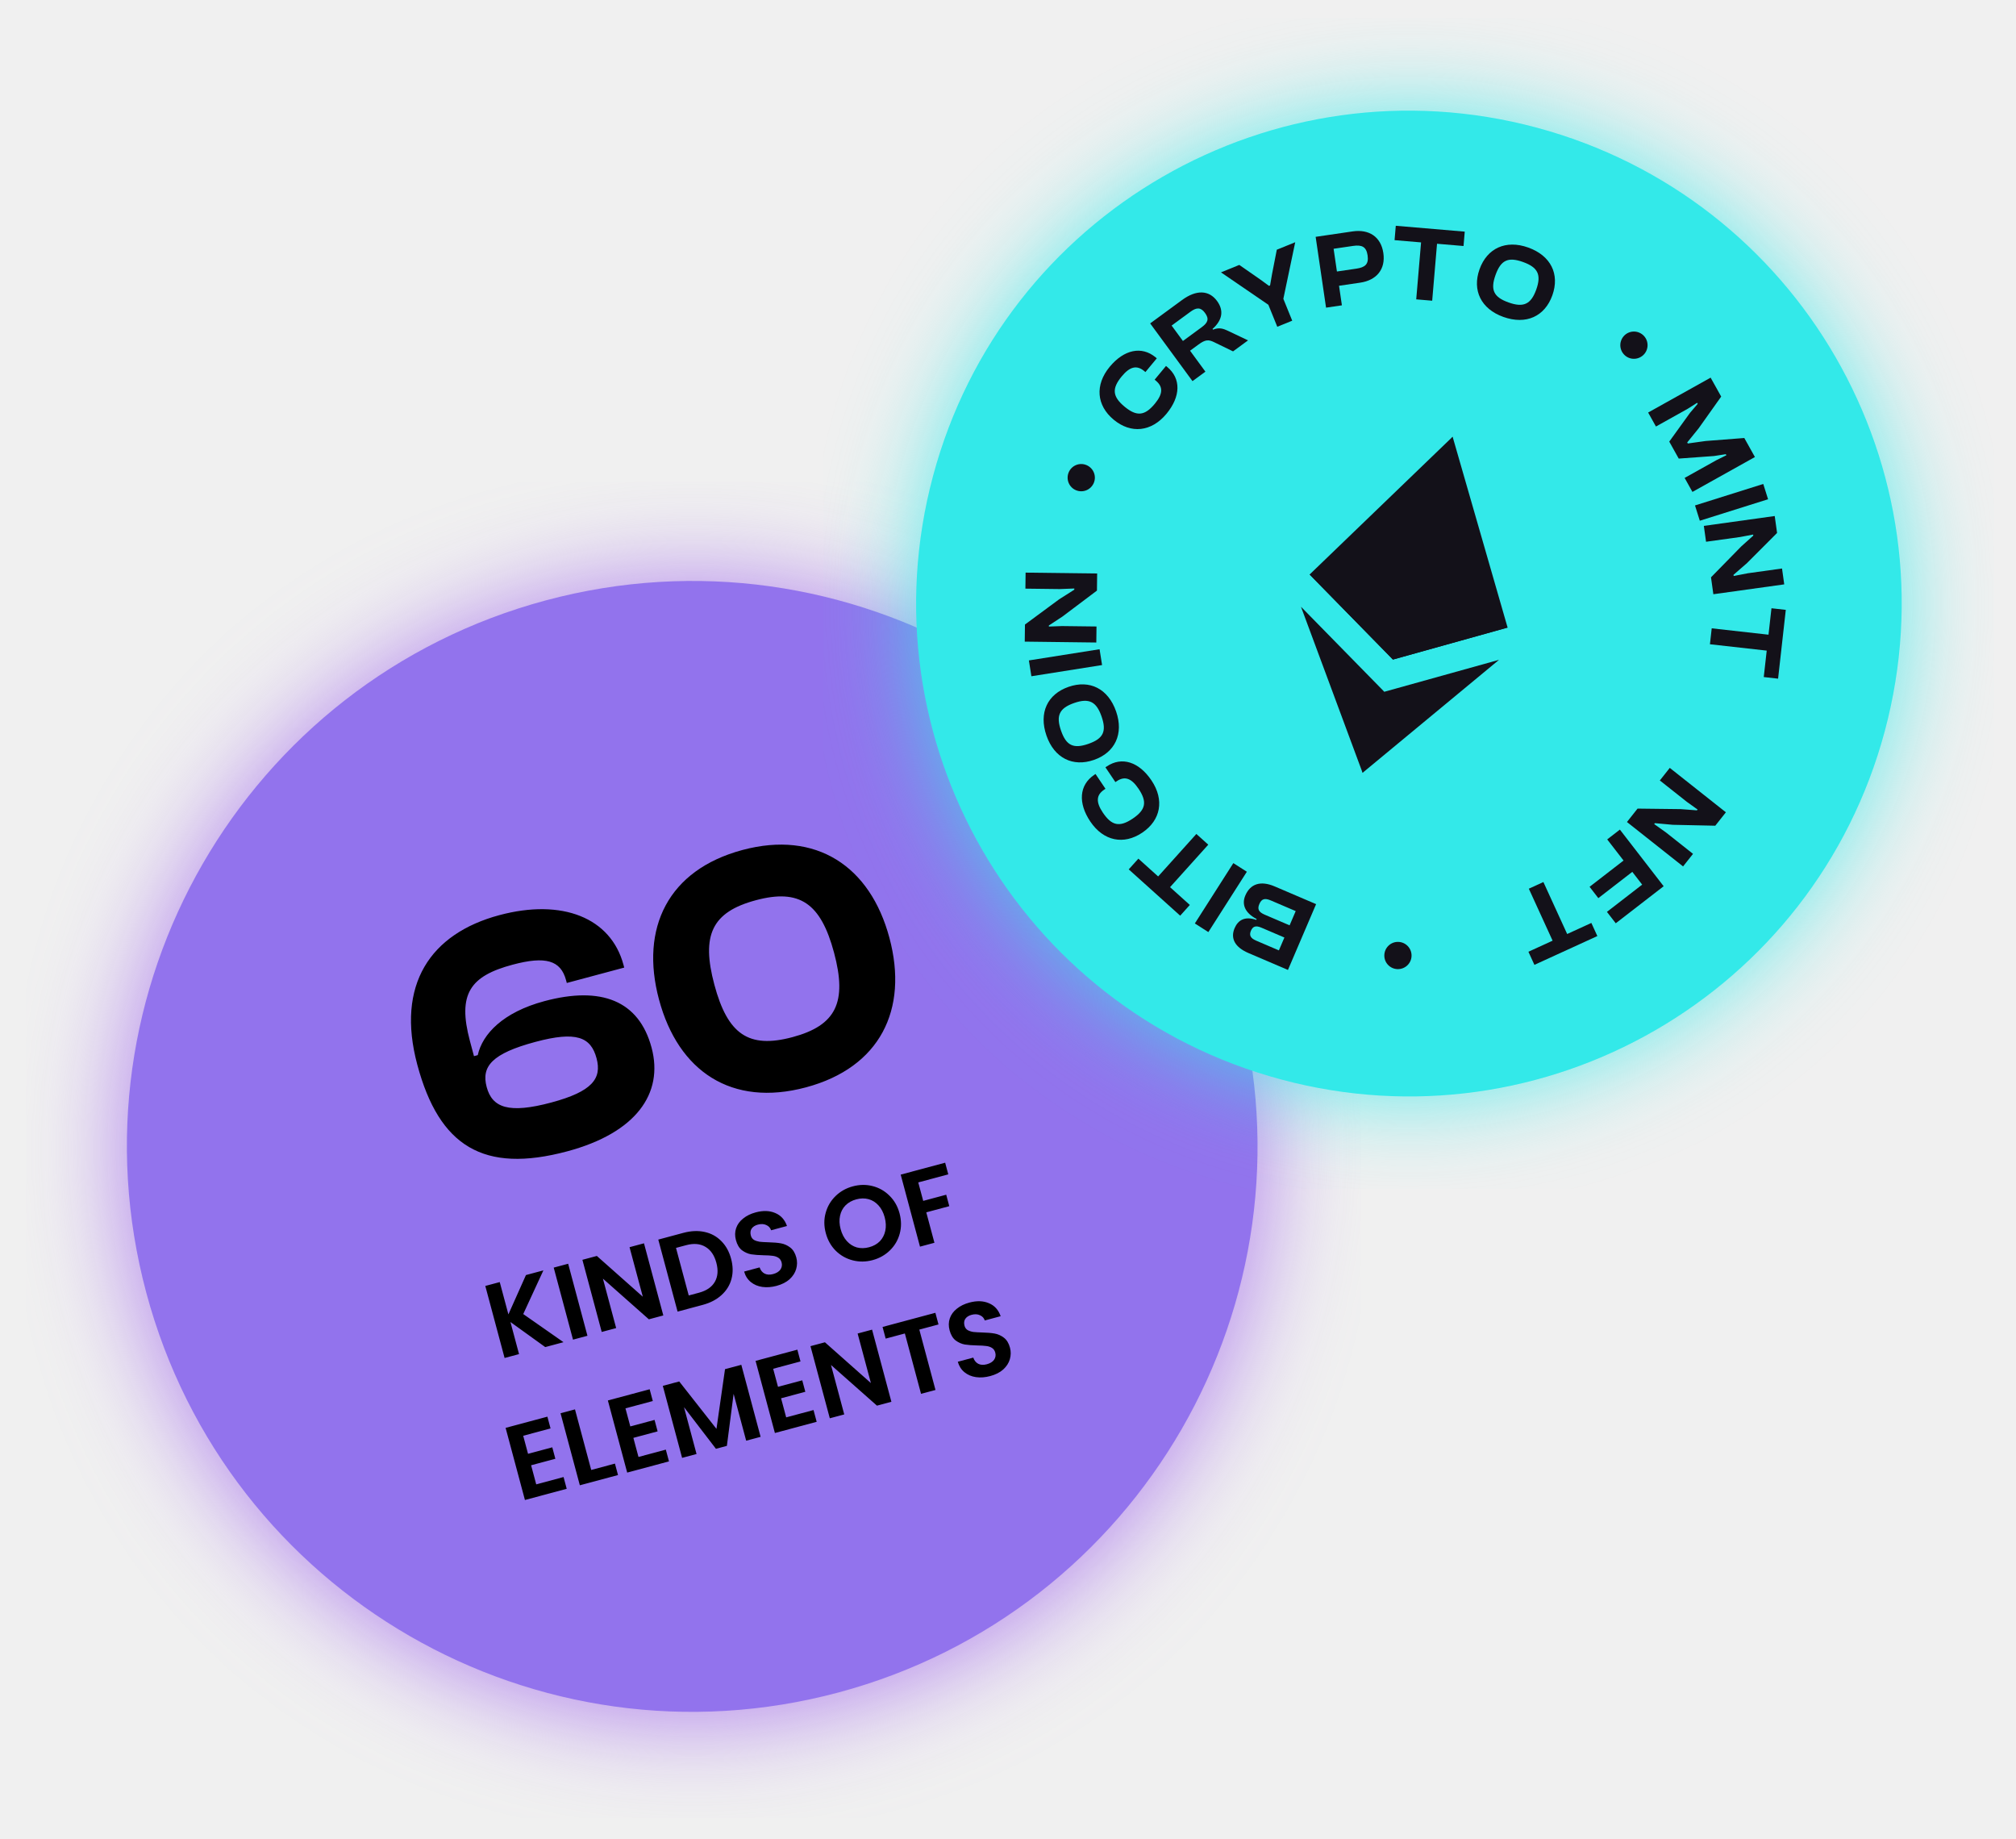
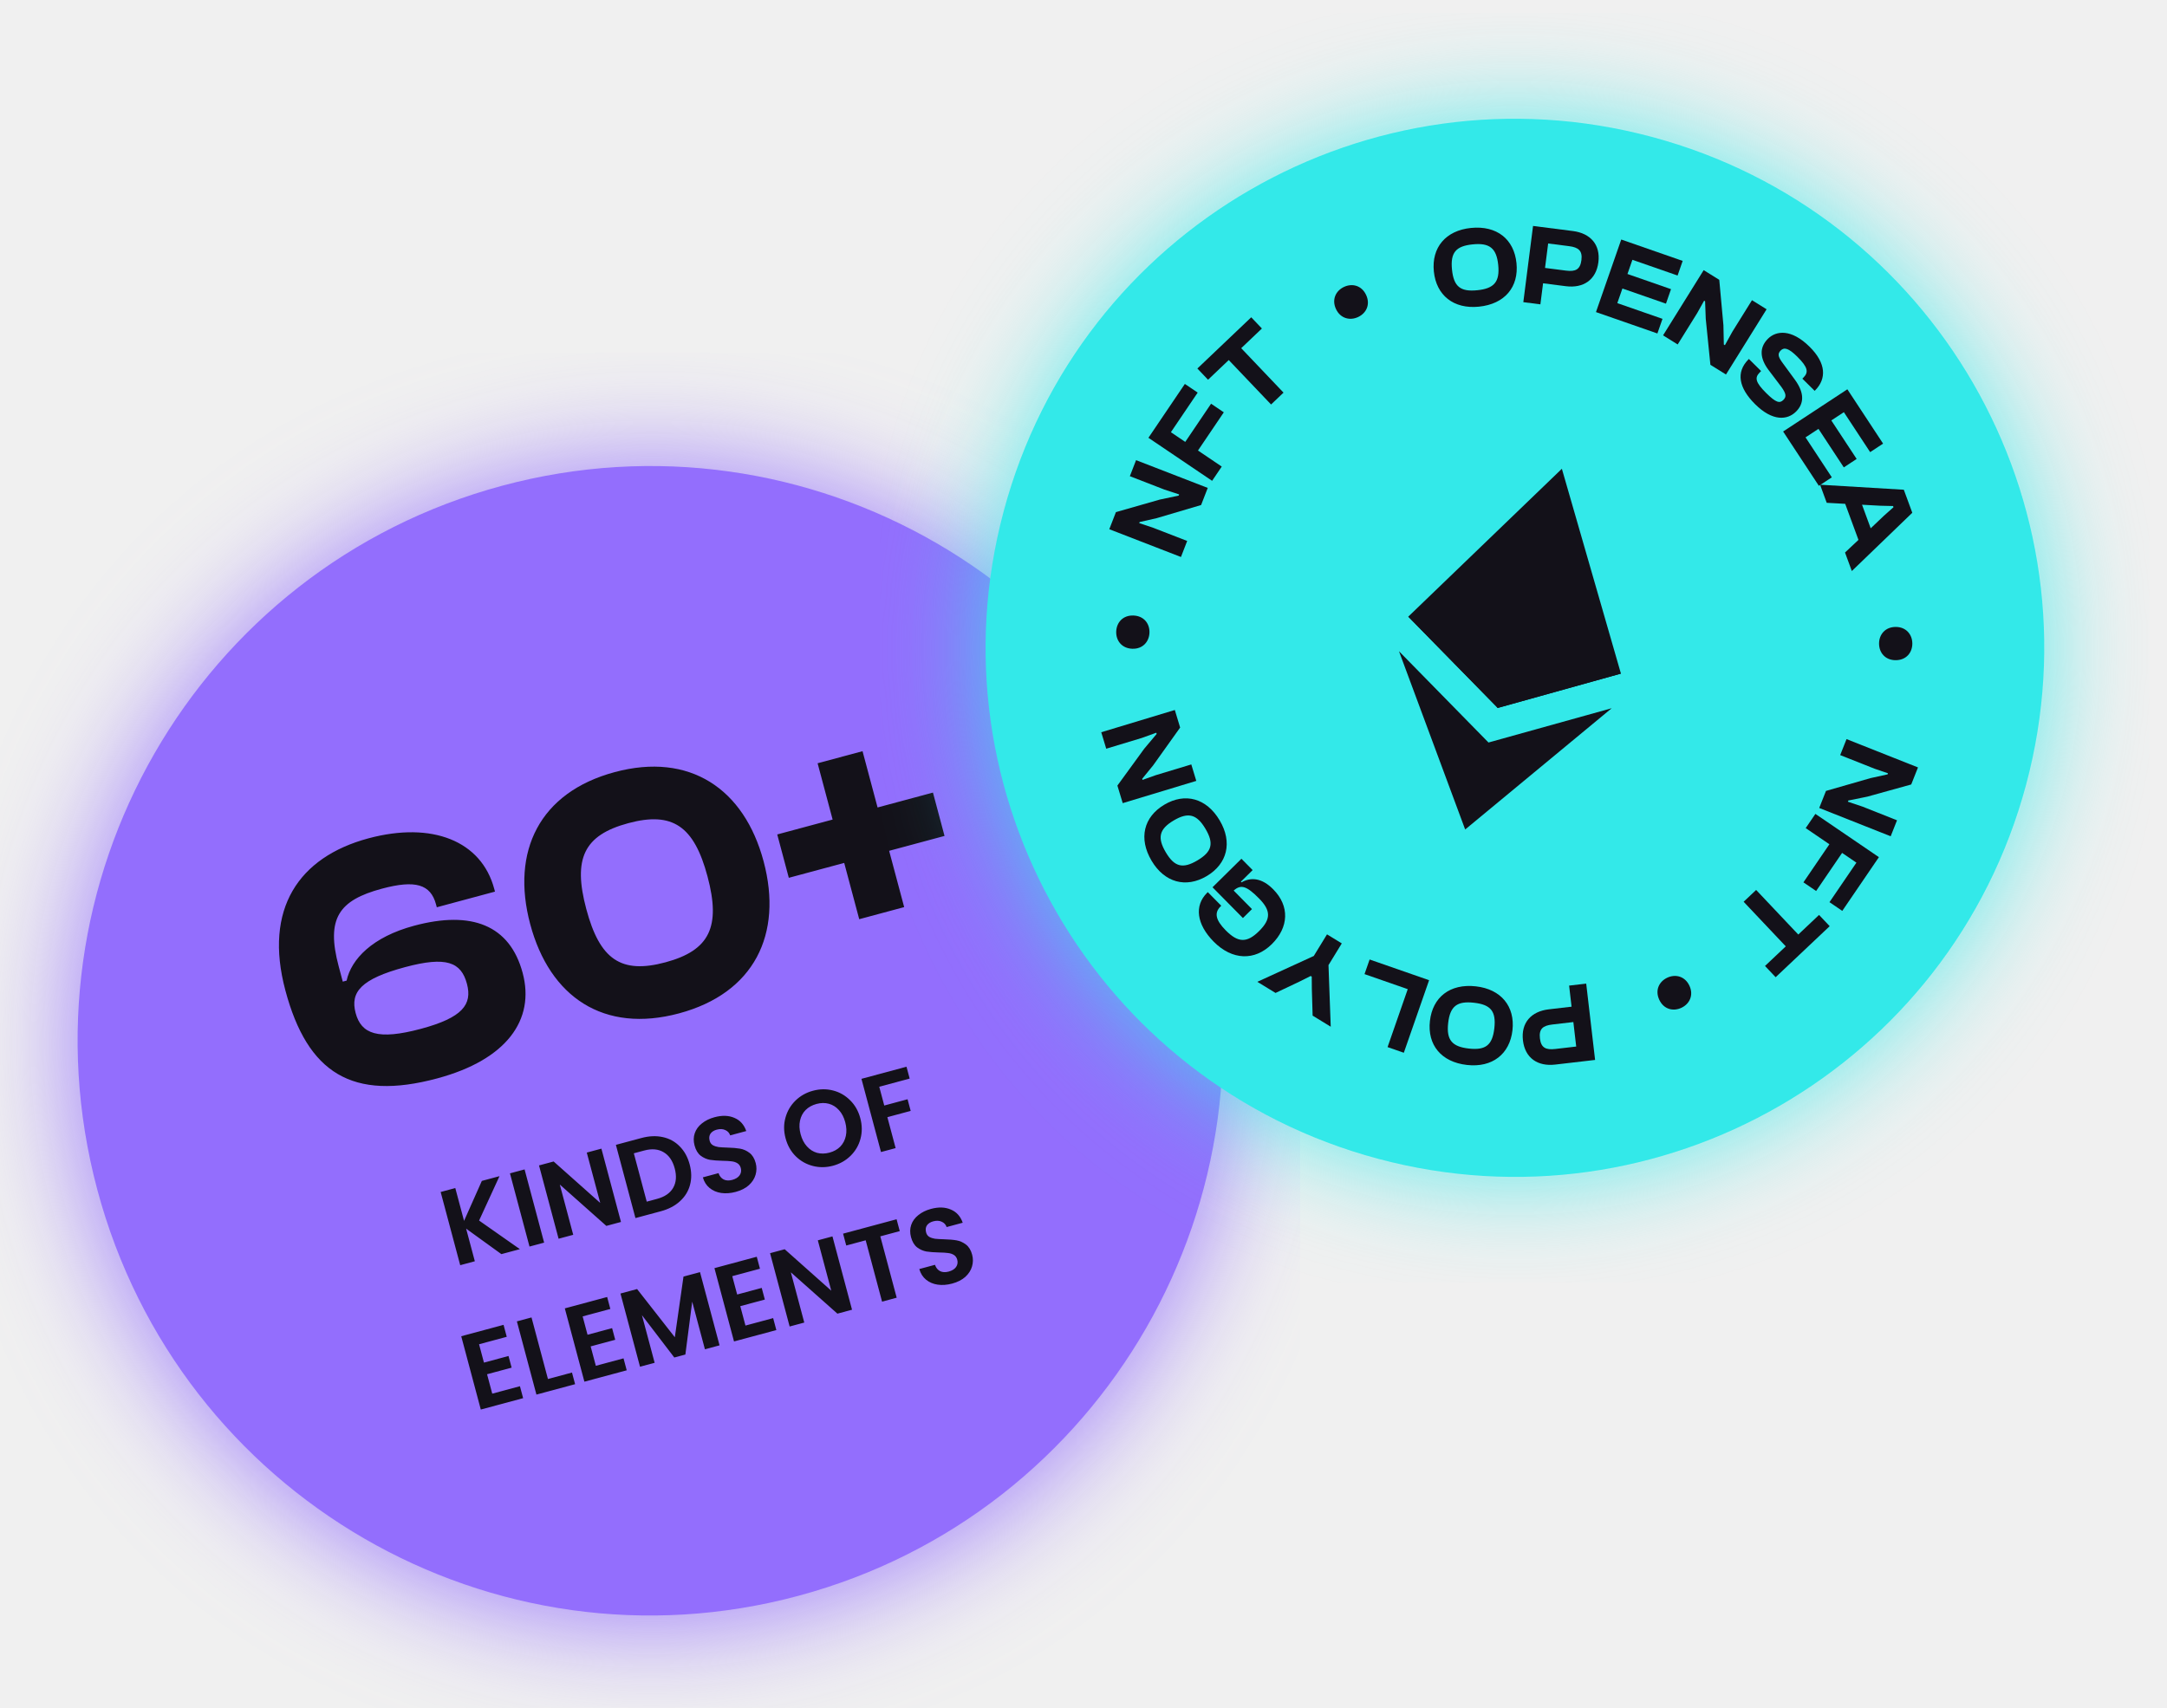
- <svg xmlns="http://www.w3.org/2000/svg" width="453" height="413" viewBox="0 0 453 413" fill="none">
-   <g filter="url(#filter0_f_101_11)">
-     <circle cx="155.881" cy="258.317" r="125.932" transform="rotate(-15 155.881 258.317)" fill="#A873ED" />
+ <svg xmlns="http://www.w3.org/2000/svg" width="430" height="339" viewBox="0 0 430 339" fill="none">
+   <g clip-path="url(#clip0_254_10)">
+     <g filter="url(#filter0_f_254_10)">
+       <path d="M158.497 316.509C218.595 300.344 254.259 238.332 238.156 178.002C222.053 117.672 160.28 81.87 100.183 98.035C40.085 114.201 4.421 176.212 20.524 236.542C36.627 296.872 98.4 332.674 158.497 316.509Z" fill="#936EFD" />
+     </g>
+     <path d="M158.441 316.74C219.048 300.438 255.015 237.901 238.776 177.059C222.536 116.218 160.239 80.112 99.632 96.414C39.025 112.716 3.058 175.254 19.298 236.095C35.537 296.937 97.834 333.043 158.441 316.74Z" fill="#936EFD" />
+     <path d="M86.775 214.041C100.531 210.342 106.197 202.421 103.714 193.122C101.176 183.615 93.576 180.676 82.17 183.745C73.875 185.975 69.713 190.368 68.777 194.636L68.017 194.84L67.202 191.787C64.664 182.28 67.26 178.681 75.763 176.394C82.399 174.609 85.451 175.498 86.526 179.523L86.674 180.078L98.219 176.973L98.07 176.418C95.532 166.911 85.746 162.999 73.095 166.401C59.27 170.12 52.307 180.397 56.623 196.566C61.013 213.012 69.908 218.578 86.775 214.041ZM83.554 204.197C74.983 206.503 71.68 205.235 70.569 201.07C69.458 196.907 71.653 194.308 80.363 191.965C88.59 189.753 91.51 190.976 92.657 195.278C93.75 199.372 91.781 201.985 83.554 204.197ZM134.756 201.135C149.618 197.138 155.394 185.469 151.523 170.965C147.671 156.531 136.837 149.256 121.975 153.253C107.044 157.269 101.355 168.989 105.208 183.423C109.079 197.926 119.824 205.152 134.756 201.135ZM132.051 191.004C123.203 193.383 119.005 190.422 116.337 180.429C113.67 170.437 115.831 165.765 124.679 163.385C133.459 161.024 137.727 163.966 140.393 173.959C143.061 183.951 140.831 188.643 132.051 191.004ZM179.416 180.048L176.434 168.876L187.425 165.92L185.128 157.315L174.137 160.271L171.155 149.099L162.238 151.497L165.219 162.67L154.229 165.626L156.525 174.231L167.517 171.275L170.498 182.447L179.416 180.048Z" fill="#131119" />
+     <path d="M99.49 248.925L92.494 243.867L94.222 250.341L91.319 251.122L87.44 236.591L90.344 235.81L92.083 242.326L95.611 234.393L99.116 233.451L95.066 242.26L103.16 247.937L99.49 248.925ZM104.094 232.111L107.973 246.642L105.07 247.423L101.191 232.892L104.094 232.111ZM123.222 242.541L120.319 243.322L111.084 235.117L113.745 245.09L110.842 245.87L106.958 231.319L109.861 230.538L119.103 238.763L116.435 228.769L119.338 227.989L123.222 242.541ZM127.273 225.877C128.793 225.467 130.208 225.407 131.515 225.695C132.835 225.979 133.955 226.593 134.873 227.536C135.801 228.461 136.461 229.653 136.85 231.11C137.238 232.567 137.261 233.929 136.918 235.197C136.585 236.447 135.917 237.527 134.915 238.436C133.927 239.341 132.672 239.998 131.151 240.408L126.092 241.769L122.213 227.237L127.273 225.877ZM130.387 237.958C131.907 237.549 132.972 236.817 133.578 235.76C134.186 234.705 134.288 233.42 133.884 231.908C133.48 230.395 132.751 229.327 131.695 228.704C130.636 228.066 129.346 227.952 127.825 228.361L125.772 228.913L128.334 238.51L130.387 237.958ZM145.993 236.571C144.984 236.843 144.025 236.915 143.117 236.788C142.223 236.656 141.453 236.328 140.809 235.802C140.165 235.275 139.717 234.571 139.467 233.686L142.577 232.849C142.778 233.435 143.111 233.851 143.577 234.097C144.057 234.341 144.628 234.373 145.292 234.194C145.969 234.012 146.459 233.709 146.761 233.285C147.06 232.849 147.138 232.367 146.997 231.839C146.882 231.409 146.657 231.09 146.32 230.883C145.983 230.677 145.594 230.55 145.152 230.505C144.72 230.443 144.133 230.408 143.39 230.399C142.376 230.375 141.537 230.31 140.872 230.207C140.217 230.085 139.602 229.812 139.03 229.385C138.466 228.942 138.063 228.262 137.819 227.346C137.589 226.486 137.603 225.678 137.862 224.925C138.119 224.171 138.592 223.524 139.277 222.982C139.959 222.427 140.797 222.015 141.792 221.748C143.285 221.346 144.593 221.388 145.716 221.875C146.848 222.344 147.637 223.218 148.082 224.496L144.888 225.355C144.727 224.863 144.405 224.511 143.918 224.3C143.442 224.071 142.879 224.044 142.229 224.219C141.663 224.371 141.245 224.639 140.977 225.024C140.723 225.404 140.671 225.872 140.818 226.428C140.922 226.816 141.134 227.109 141.453 227.306C141.783 227.485 142.156 227.607 142.573 227.674C143.002 227.722 143.589 227.758 144.336 227.78C145.35 227.805 146.191 227.876 146.86 227.993C147.528 228.111 148.151 228.39 148.728 228.829C149.305 229.27 149.714 229.94 149.954 230.843C150.162 231.62 150.154 232.396 149.931 233.17C149.708 233.944 149.263 234.636 148.596 235.247C147.926 235.844 147.058 236.285 145.993 236.571ZM165.294 231.38C163.938 231.744 162.609 231.76 161.305 231.427C160 231.093 158.867 230.454 157.904 229.507C156.936 228.548 156.261 227.354 155.88 225.924C155.502 224.509 155.494 223.149 155.859 221.846C156.218 220.53 156.88 219.4 157.843 218.457C158.806 217.513 159.966 216.86 161.32 216.495C162.689 216.127 164.019 216.112 165.309 216.448C166.613 216.782 167.742 217.431 168.696 218.394C169.659 219.339 170.33 220.52 170.708 221.936C171.09 223.365 171.1 224.738 170.74 226.055C170.391 227.354 169.734 228.475 168.771 229.419C167.807 230.362 166.648 231.016 165.294 231.38ZM164.599 228.778C165.47 228.544 166.185 228.142 166.745 227.576C167.301 226.995 167.668 226.286 167.845 225.45C168.022 224.614 167.981 223.711 167.721 222.739C167.462 221.767 167.05 220.971 166.483 220.35C165.914 219.715 165.245 219.292 164.478 219.082C163.71 218.872 162.892 218.884 162.02 219.118C161.149 219.353 160.427 219.755 159.854 220.326C159.294 220.893 158.925 221.595 158.748 222.43C158.567 223.253 158.607 224.15 158.866 225.121C159.126 226.092 159.54 226.896 160.11 227.531C160.679 228.166 161.349 228.596 162.121 228.82C162.902 229.026 163.728 229.012 164.599 228.778ZM179.878 211.727L180.506 214.079L174.471 215.702L175.465 219.429L180.09 218.185L180.707 220.496L176.082 221.74L177.721 227.881L174.818 228.662L170.939 214.131L179.878 211.727ZM95.059 266.813L96.032 270.457L100.905 269.145L101.522 271.457L96.648 272.767L97.677 276.619L103.172 275.141L103.805 277.514L95.406 279.773L91.522 265.221L99.921 262.962L100.555 265.335L95.059 266.813ZM108.73 273.713L113.5 272.43L114.117 274.74L106.444 276.804L102.566 262.273L105.468 261.492L108.73 273.713ZM115.615 261.284L116.587 264.927L121.461 263.616L122.078 265.927L117.204 267.238L118.232 271.09L123.727 269.612L124.361 271.985L115.963 274.244L112.078 259.692L120.478 257.433L121.111 259.806L115.615 261.284ZM138.903 252.499L142.782 267.03L139.878 267.811L137.355 258.359L136 268.854L133.802 269.445L127.38 261.043L129.903 270.494L127 271.275L123.121 256.744L126.418 255.856L133.906 265.423L135.626 253.381L138.903 252.499ZM145.304 253.298L146.277 256.941L151.15 255.63L151.767 257.942L146.894 259.252L147.922 263.104L153.417 261.625L154.051 263.999L145.652 266.257L141.767 251.706L150.166 249.446L150.8 251.82L145.304 253.298ZM169.07 259.959L166.167 260.74L156.931 252.536L159.593 262.508L156.689 263.289L152.805 248.737L155.708 247.956L164.949 256.181L162.282 246.187L165.185 245.407L169.07 259.959ZM177.911 242.006L178.539 244.359L174.681 245.396L177.932 257.575L175.029 258.356L171.778 246.178L167.921 247.215L167.293 244.862L177.911 242.006ZM188.945 254.769C187.935 255.04 186.977 255.112 186.068 254.984C185.174 254.853 184.404 254.525 183.76 253.999C183.116 253.473 182.669 252.768 182.417 251.884L185.529 251.047C185.729 251.632 186.063 252.049 186.529 252.295C187.008 252.538 187.58 252.57 188.244 252.392C188.921 252.21 189.41 251.907 189.713 251.483C190.011 251.046 190.089 250.564 189.949 250.036C189.833 249.606 189.608 249.287 189.272 249.081C188.934 248.873 188.545 248.748 188.103 248.703C187.672 248.641 187.084 248.605 186.342 248.597C185.327 248.572 184.487 248.508 183.823 248.404C183.168 248.283 182.554 248.009 181.981 247.583C181.418 247.139 181.015 246.46 180.77 245.544C180.541 244.683 180.555 243.876 180.813 243.122C181.071 242.369 181.543 241.721 182.228 241.18C182.909 240.624 183.748 240.213 184.743 239.945C186.236 239.544 187.544 239.586 188.667 240.073C189.8 240.542 190.588 241.415 191.034 242.693L187.84 243.553C187.679 243.06 187.355 242.708 186.87 242.497C186.394 242.268 185.83 242.241 185.181 242.416C184.614 242.568 184.197 242.837 183.928 243.221C183.674 243.602 183.622 244.07 183.77 244.625C183.874 245.014 184.085 245.306 184.404 245.503C184.733 245.682 185.107 245.805 185.525 245.871C185.953 245.92 186.54 245.955 187.287 245.977C188.301 246.002 189.143 246.073 189.811 246.191C190.48 246.309 191.103 246.587 191.679 247.027C192.256 247.467 192.665 248.138 192.905 249.04C193.113 249.817 193.105 250.593 192.882 251.367C192.659 252.141 192.214 252.834 191.547 253.444C190.876 254.041 190.01 254.482 188.945 254.769Z" fill="#131119" />
  </g>
-   <circle cx="155.543" cy="257.543" r="127" transform="rotate(-15 155.543 257.543)" fill="#9273ED" />
-   <path d="M127.473 258.646C142.85 254.526 149.184 245.706 146.409 235.351C143.572 224.765 135.076 221.492 122.326 224.909C113.053 227.393 108.4 232.284 107.354 237.037L106.504 237.265L105.593 233.865C102.757 223.278 105.658 219.27 115.163 216.724C122.581 214.736 125.994 215.726 127.195 220.208L127.361 220.827L140.265 217.369L140.1 216.751C137.263 206.164 126.323 201.807 112.182 205.596C96.727 209.737 88.944 221.182 93.768 239.187C98.675 257.501 108.618 263.698 127.473 258.646ZM123.873 247.684C114.291 250.252 110.6 248.839 109.357 244.203C108.115 239.566 110.57 236.672 120.306 234.063C129.502 231.599 132.765 232.961 134.049 237.752C135.271 242.311 133.069 245.22 123.873 247.684ZM181.109 244.274C197.723 239.823 204.18 226.829 199.852 210.679C195.546 194.606 183.436 186.504 166.822 190.955C150.131 195.428 143.772 208.478 148.079 224.551C152.406 240.702 164.418 248.747 181.109 244.274ZM178.086 232.992C168.195 235.643 163.501 232.345 160.52 221.218C157.538 210.09 159.954 204.888 169.845 202.237C179.659 199.608 184.43 202.885 187.411 214.012C190.393 225.14 187.9 230.363 178.086 232.992Z" fill="black" />
-   <path d="M122.518 302.626L114.698 296.994L116.63 304.204L113.384 305.073L109.049 288.892L112.294 288.023L114.238 295.279L118.182 286.445L122.1 285.395L117.573 295.205L126.621 301.527L122.518 302.626ZM127.666 283.904L132.002 300.085L128.756 300.955L124.42 284.773L127.666 283.904ZM149.048 295.517L145.802 296.387L135.478 287.252L138.454 298.356L135.208 299.226L130.866 283.021L134.112 282.152L144.442 291.31L141.46 280.183L144.706 279.313L149.048 295.517ZM153.576 276.961C155.276 276.506 156.856 276.438 158.317 276.759C159.793 277.076 161.045 277.759 162.072 278.809C163.11 279.84 163.846 281.166 164.281 282.789C164.716 284.412 164.741 285.929 164.358 287.34C163.985 288.732 163.239 289.934 162.119 290.947C161.014 291.955 159.612 292.687 157.912 293.142L152.255 294.658L147.919 278.477L153.576 276.961ZM157.057 290.415C158.757 289.959 159.946 289.144 160.625 287.968C161.304 286.792 161.417 285.362 160.966 283.677C160.515 281.993 159.699 280.803 158.519 280.109C157.335 279.399 155.893 279.272 154.193 279.728L151.898 280.343L154.762 291.03L157.057 290.415ZM174.503 288.871C173.374 289.173 172.303 289.253 171.287 289.111C170.287 288.965 169.427 288.599 168.707 288.014C167.987 287.428 167.487 286.643 167.206 285.658L170.684 284.726C170.908 285.378 171.281 285.841 171.802 286.116C172.338 286.386 172.977 286.422 173.719 286.223C174.476 286.021 175.023 285.683 175.361 285.212C175.694 284.725 175.782 284.188 175.625 283.601C175.496 283.122 175.244 282.767 174.868 282.537C174.491 282.306 174.056 282.166 173.562 282.116C173.08 282.047 172.423 282.007 171.593 281.998C170.459 281.97 169.52 281.899 168.777 281.783C168.045 281.648 167.359 281.343 166.718 280.869C166.089 280.375 165.638 279.618 165.364 278.598C165.108 277.64 165.124 276.741 165.412 275.902C165.701 275.062 166.228 274.341 166.994 273.739C167.756 273.12 168.693 272.662 169.806 272.364C171.475 271.917 172.937 271.964 174.192 272.505C175.459 273.028 176.34 274 176.838 275.424L173.268 276.381C173.088 275.833 172.726 275.441 172.183 275.206C171.651 274.951 171.021 274.92 170.295 275.115C169.661 275.285 169.195 275.584 168.895 276.012C168.611 276.436 168.552 276.957 168.718 277.575C168.834 278.008 169.07 278.334 169.427 278.553C169.795 278.752 170.213 278.889 170.68 278.963C171.158 279.017 171.815 279.056 172.65 279.081C173.783 279.108 174.724 279.188 175.471 279.319C176.219 279.45 176.915 279.76 177.559 280.25C178.204 280.74 178.661 281.487 178.93 282.491C179.162 283.357 179.153 284.221 178.904 285.083C178.655 285.944 178.157 286.715 177.412 287.396C176.662 288.06 175.693 288.552 174.503 288.871ZM196.077 283.09C194.563 283.496 193.076 283.513 191.619 283.142C190.161 282.77 188.893 282.058 187.816 281.005C186.735 279.936 185.981 278.606 185.554 277.014C185.132 275.438 185.124 273.925 185.53 272.474C185.932 271.008 186.672 269.75 187.749 268.699C188.826 267.649 190.121 266.92 191.636 266.515C193.166 266.105 194.652 266.087 196.094 266.463C197.552 266.834 198.814 267.556 199.88 268.629C200.957 269.682 201.707 270.997 202.13 272.573C202.556 274.165 202.568 275.694 202.166 277.16C201.775 278.606 201.041 279.855 199.964 280.905C198.887 281.956 197.592 282.684 196.077 283.09ZM195.301 280.192C196.274 279.931 197.074 279.485 197.7 278.854C198.322 278.207 198.732 277.418 198.929 276.487C199.127 275.556 199.081 274.549 198.791 273.468C198.501 272.386 198.04 271.499 197.408 270.807C196.771 270.1 196.023 269.629 195.166 269.395C194.308 269.161 193.392 269.175 192.419 269.436C191.445 269.696 190.637 270.145 189.996 270.78C189.37 271.412 188.958 272.193 188.761 273.124C188.559 274.039 188.603 275.038 188.892 276.12C189.182 277.202 189.646 278.096 190.282 278.804C190.919 279.511 191.669 279.989 192.53 280.239C193.404 280.469 194.327 280.453 195.301 280.192ZM212.38 261.205L213.082 263.824L206.336 265.632L207.448 269.781L212.618 268.396L213.307 270.969L208.137 272.355L209.97 279.193L206.724 280.063L202.389 263.882L212.38 261.205ZM117.565 322.547L118.652 326.604L124.1 325.144L124.79 327.717L119.342 329.177L120.491 333.466L126.634 331.819L127.342 334.462L117.954 336.978L113.612 320.774L123.001 318.258L123.709 320.901L117.565 322.547ZM132.848 330.229L138.18 328.8L138.869 331.374L130.292 333.672L125.956 317.491L129.202 316.621L132.848 330.229ZM140.544 316.39L141.631 320.447L147.079 318.987L147.768 321.56L142.32 323.02L143.47 327.308L149.613 325.662L150.321 328.305L140.932 330.821L136.59 314.617L145.979 312.101L146.687 314.744L140.544 316.39ZM166.576 306.607L170.912 322.788L167.667 323.657L164.846 313.133L163.331 324.819L160.874 325.477L153.696 316.121L156.516 326.645L153.27 327.515L148.935 311.334L152.621 310.346L160.991 320.999L162.913 307.588L166.576 306.607ZM173.732 307.497L174.819 311.554L180.267 310.094L180.957 312.667L175.509 314.127L176.658 318.416L182.801 316.77L183.51 319.412L174.121 321.928L169.779 305.724L179.168 303.208L179.876 305.851L173.732 307.497ZM200.299 314.914L197.053 315.783L186.729 306.648L189.704 317.752L186.459 318.622L182.117 302.418L185.363 301.548L195.693 310.706L192.711 299.579L195.957 298.709L200.299 314.914ZM210.182 294.923L210.884 297.542L206.572 298.698L210.206 312.259L206.96 313.129L203.326 299.567L199.014 300.723L198.313 298.103L210.182 294.923ZM222.516 309.134C221.388 309.437 220.316 309.517 219.301 309.375C218.301 309.229 217.441 308.863 216.721 308.277C216.001 307.692 215.5 306.906 215.22 305.921L218.697 304.99C218.922 305.642 219.294 306.105 219.815 306.38C220.351 306.65 220.99 306.686 221.732 306.487C222.489 306.284 223.037 305.947 223.374 305.476C223.708 304.989 223.796 304.452 223.638 303.864C223.51 303.385 223.257 303.031 222.881 302.8C222.505 302.57 222.069 302.43 221.576 302.38C221.093 302.31 220.437 302.271 219.606 302.261C218.472 302.234 217.534 302.162 216.791 302.047C216.059 301.912 215.372 301.607 214.732 301.133C214.102 300.639 213.651 299.882 213.378 298.862C213.121 297.903 213.137 297.005 213.426 296.165C213.714 295.326 214.242 294.605 215.008 294.002C215.77 293.384 216.707 292.926 217.82 292.628C219.489 292.18 220.951 292.227 222.206 292.769C223.472 293.291 224.354 294.264 224.851 295.688L221.281 296.644C221.101 296.096 220.74 295.705 220.196 295.469C219.664 295.214 219.035 295.184 218.308 295.379C217.675 295.549 217.208 295.848 216.909 296.276C216.625 296.7 216.566 297.221 216.731 297.839C216.847 298.272 217.084 298.597 217.441 298.817C217.809 299.016 218.226 299.153 218.693 299.226C219.172 299.28 219.828 299.32 220.663 299.344C221.797 299.372 222.737 299.451 223.485 299.582C224.232 299.713 224.928 300.024 225.573 300.514C226.218 301.003 226.675 301.751 226.944 302.755C227.176 303.621 227.167 304.484 226.918 305.346C226.668 306.208 226.171 306.979 225.425 307.659C224.676 308.324 223.706 308.816 222.516 309.134Z" fill="black" />
-   <g filter="url(#filter1_f_101_11)">
-     <circle cx="316.588" cy="135.588" r="107.416" transform="rotate(15 316.588 135.588)" fill="#33E9E9" />
+   <g clip-path="url(#clip1_254_10)">
+     <g filter="url(#filter1_f_254_10)">
+       <path d="M274.239 226.977C328.592 241.539 384.461 209.289 399.025 154.947C413.589 100.604 381.333 44.747 326.979 30.186C272.626 15.625 216.758 47.874 202.194 102.217C187.63 156.559 219.885 212.416 274.239 226.977Z" fill="#33E9E9" />
+     </g>
+     <path d="M273.43 229.994C329.449 245.001 387.029 211.764 402.039 155.756C417.049 99.749 383.805 42.18 327.786 27.173C271.768 12.166 214.188 45.403 199.177 101.41C184.167 157.418 217.411 214.987 273.43 229.994Z" fill="#33E9E9" />
+     <path d="M365.151 149.875L371.987 152.584L374.64 153.489L374.557 153.7L371.177 154.442L362.333 156.985L360.99 160.369L375.169 165.989L376.427 162.816L369.592 160.106L366.676 159.122L366.768 158.89L370.524 158.125L379.246 155.706L380.588 152.322L366.41 146.702L365.151 149.875Z" fill="#131119" />
+     <path d="M358.306 164.366L363.009 167.571L357.855 175.131L360.376 176.848L365.53 169.288L368.37 171.224L363.024 179.066L365.564 180.796L372.833 170.133L360.229 161.545L358.306 164.366Z" fill="#131119" />
+     <path d="M345.99 178.985L354.354 187.836L350.233 191.728L352.344 193.961L363.066 183.833L360.956 181.599L356.835 185.491L348.471 176.641L345.99 178.985Z" fill="#131119" />
+     <path d="M330.847 194.053C329.197 194.822 328.375 196.561 329.251 198.439C330.126 200.316 331.986 200.804 333.637 200.035C335.267 199.275 336.11 197.526 335.234 195.649C334.359 193.772 332.477 193.293 330.847 194.053Z" fill="#131119" />
+     <path d="M311.361 195.627L311.847 199.811L307.325 200.337C303.82 200.745 301.793 203.02 302.199 206.501C302.604 209.983 305.097 211.709 308.601 211.302L316.516 210.38L314.752 195.233L311.361 195.627ZM308.608 208.207C306.731 208.425 305.783 207.963 305.568 206.109C305.347 204.21 306.166 203.565 308.042 203.347L312.203 202.862L312.768 207.723L308.608 208.207Z" fill="#131119" />
+     <path d="M292.85 195.772C287.715 195.197 284.271 197.926 283.74 202.653C283.21 207.38 285.965 210.804 291.101 211.379C296.123 211.942 299.589 209.216 300.12 204.489C300.65 199.761 297.873 196.335 292.85 195.772ZM292.485 199.029C295.81 199.402 296.9 200.715 296.523 204.086C296.144 207.455 294.792 208.494 291.465 208.122C288.14 207.749 286.983 206.429 287.36 203.058C287.739 199.688 289.159 198.656 292.485 199.029Z" fill="#131119" />
+     <path d="M271.774 190.445L270.764 193.347L279.341 196.334L275.337 207.833L278.562 208.956L283.577 194.554L271.774 190.445Z" fill="#131119" />
+     <path d="M263.32 185.456L260.694 189.747L249.495 194.875L253.106 197.085L257.921 194.801L260.078 193.718L260.291 193.849L260.309 196.262L260.466 201.588L264.058 203.785L263.614 191.56L266.252 187.25L263.32 185.456Z" fill="#131119" />
+     <path d="M252.657 176.525C250.338 174.177 248.149 174.099 246.356 175.134L246.228 175.004L248.56 172.701L246.337 170.45L240.603 176.111L246.633 182.217L248.431 180.441L244.8 176.765C246.241 175.47 247.382 175.848 249.845 178.342C252.196 180.723 252.234 182.445 249.82 184.827C247.407 187.211 245.653 187.119 243.221 184.658C241.158 182.569 240.941 181.151 242.205 179.904L242.335 179.776L239.663 177.071L239.534 177.199C236.926 179.774 237.466 183.494 240.825 186.896C244.504 190.62 248.978 190.745 252.363 187.403C255.749 184.06 255.936 179.845 252.657 176.525Z" fill="#131119" />
+     <path d="M242.026 162.843C239.394 158.397 235.141 157.291 231.047 159.714C226.952 162.138 225.877 166.398 228.509 170.843C231.084 175.192 235.348 176.317 239.443 173.894C243.537 171.471 244.601 167.191 242.026 162.843ZM239.205 164.512C240.91 167.392 240.517 169.052 237.599 170.78C234.68 172.508 233.035 172.053 231.33 169.173C229.626 166.294 229.983 164.575 232.902 162.848C235.821 161.12 237.5 161.634 239.205 164.512Z" fill="#131119" />
+     <path d="M236.391 151.728L229.354 153.857L226.713 154.798L226.647 154.58L228.832 151.898L234.176 144.408L233.121 140.922L218.522 145.339L219.511 148.607L226.549 146.478L229.445 145.435L229.517 145.674L227.051 148.609L221.727 155.926L222.782 159.412L237.38 154.995L236.391 151.728Z" fill="#131119" />
+     <path d="M228.089 125.597C228.159 123.778 226.989 122.251 224.919 122.171C222.849 122.09 221.563 123.521 221.492 125.34C221.422 127.137 222.591 128.686 224.661 128.766C226.731 128.847 228.018 127.394 228.089 125.597Z" fill="#131119" />
+     <path d="M235.573 107.37L228.717 104.714L226.057 103.829L226.139 103.618L229.513 102.849L238.337 100.24L239.654 96.844L225.432 91.334L224.198 94.517L231.054 97.174L233.977 98.135L233.887 98.368L230.137 99.161L221.434 101.648L220.118 105.043L234.339 110.554L235.573 107.37Z" fill="#131119" />
+     <path d="M242.432 92.607L237.717 89.42L242.842 81.84L240.315 80.132L235.19 87.712L232.342 85.787L237.659 77.924L235.113 76.204L227.884 86.895L240.519 95.435L242.432 92.607Z" fill="#131119" />
+     <path d="M254.691 77.931L246.295 69.11L250.401 65.203L248.282 62.977L237.596 73.146L239.715 75.371L243.821 71.464L252.218 80.284L254.691 77.931Z" fill="#131119" />
+     <path d="M269.495 62.924C271.142 62.149 271.958 60.407 271.075 58.533C270.193 56.659 268.331 56.177 266.683 56.953C265.056 57.718 264.22 59.47 265.102 61.344C265.985 63.218 267.868 63.69 269.495 62.924Z" fill="#131119" />
+     <path d="M293.465 60.869C298.606 60.348 301.397 56.955 300.918 52.222C300.439 47.489 297.024 44.724 291.883 45.244C286.855 45.753 284.04 49.149 284.52 53.882C284.999 58.615 288.437 61.378 293.465 60.869ZM293.135 57.608C289.805 57.945 288.463 56.891 288.121 53.517C287.779 50.143 288.884 48.842 292.213 48.505C295.542 48.168 296.953 49.215 297.294 52.589C297.636 55.963 296.464 57.271 293.135 57.608Z" fill="#131119" />
+     <path d="M305.66 60.406L306.193 56.229L310.709 56.806C314.209 57.252 316.724 55.531 317.168 52.054C317.612 48.578 315.607 46.303 312.107 45.856L304.204 44.847L302.273 59.974L305.66 60.406ZM311.357 48.858C313.231 49.097 314.039 49.774 313.803 51.625C313.561 53.521 312.611 53.951 310.737 53.712L306.582 53.181L307.202 48.327L311.357 48.858Z" fill="#131119" />
+     <path d="M328.879 66.188L329.89 63.286L320.926 60.165L321.936 57.263L330.578 60.272L331.582 57.392L322.94 54.383L323.92 51.567L332.885 54.688L333.895 51.786L321.706 47.542L316.69 61.944L328.879 66.188Z" fill="#131119" />
+     <path d="M332.902 68.368L336.787 62.126L338.151 59.677L338.345 59.798L338.472 63.255L339.396 72.409L342.488 74.333L350.547 61.386L347.649 59.583L343.763 65.824L342.274 68.517L342.062 68.384L341.98 64.553L341.155 55.541L338.063 53.617L330.003 66.564L332.902 68.368Z" fill="#131119" />
+     <path d="M348.283 80.239C351.728 83.651 354.673 83.428 356.42 81.665C357.893 80.178 358.19 78.132 356.147 75.342L353.587 71.845C352.843 70.787 352.711 70.208 353.336 69.577C354.025 68.882 354.894 69.071 356.642 70.801C358.792 72.931 358.893 73.896 357.868 74.931L357.644 75.157L360.086 77.576L360.183 77.479C362.441 75.199 362.411 72.125 359.078 68.826C355.44 65.222 352.415 65.622 350.798 67.255C349.052 69.018 349.238 71.126 350.875 73.355L353.483 76.803C354.406 78.102 354.538 78.713 353.881 79.376C353.161 80.103 352.419 79.946 350.478 78.024C348.278 75.846 348.178 74.945 349.171 73.942L349.459 73.651L347.033 71.249L346.937 71.346C344.438 73.868 345 76.988 348.283 80.239Z" fill="#131119" />
+     <path d="M360.921 96.431L363.489 94.742L358.273 86.812L360.841 85.124L365.869 92.769L368.418 91.093L363.39 83.448L365.88 81.81L371.097 89.74L373.665 88.051L366.572 77.269L353.828 85.648L360.921 96.431Z" fill="#131119" />
+     <path d="M362.478 99.799L366.143 100.002L368.776 107.159L366.109 109.667L367.461 113.341L379.458 101.775L377.776 97.204L361.159 96.21L362.478 99.799ZM373.098 100.379L375.643 100.438L375.729 100.673L373.829 102.366L371.205 104.859L369.484 100.181L373.098 100.379Z" fill="#131119" />
+     <path d="M372.863 127.759C372.876 129.58 374.114 131.051 376.186 131.037C378.258 131.023 379.477 129.535 379.465 127.715C379.453 125.917 378.214 124.423 376.142 124.437C374.071 124.45 372.851 125.961 372.863 127.759Z" fill="#131119" />
+     <path d="M309.924 93.044L309.043 94.487L296.864 139.931L297.201 140.514L321.642 133.698L309.924 93.044Z" fill="#131119" />
+     <path d="M309.924 93.044L279.445 122.394L297.201 140.515L303.113 118.457L309.924 93.044Z" fill="#131119" />
+     <path d="M295.361 147.378L295.017 147.625L290.678 163.813L290.735 164.641L319.813 140.571L295.361 147.378Z" fill="#131119" />
+     <path d="M290.736 164.642L295.363 147.378L277.604 129.263L290.736 164.642Z" fill="#131119" />
+     <path d="M297.2 140.515L321.641 133.699L303.112 118.458L297.2 140.515Z" fill="#131119" />
+     <path d="M279.445 122.394L297.202 140.514L303.113 118.457L279.445 122.394Z" fill="#131119" />
  </g>
-   <circle cx="316.586" cy="135.588" r="110.707" transform="rotate(15 316.586 135.588)" fill="#33E9E9" />
-   <path d="M372.968 175.332L379.047 180.142L381.451 181.861L381.302 182.049L377.665 181.772L367.964 181.655L365.581 184.666L378.191 194.645L380.425 191.821L374.346 187.011L371.701 185.132L371.865 184.925L375.889 185.294L385.429 185.498L387.812 182.486L375.202 172.508L372.968 175.332Z" fill="#131119" />
-   <path d="M361.144 188.575L364.815 193.322L357.182 199.224L359.149 201.768L366.782 195.866L368.999 198.733L361.081 204.855L363.063 207.418L373.828 199.094L363.992 186.373L361.144 188.575Z" fill="#131119" />
-   <path d="M343.531 199.649L348.873 211.325L343.439 213.812L344.787 216.758L358.929 210.288L357.581 207.341L352.147 209.828L346.805 198.152L343.531 199.649Z" fill="#131119" />
-   <path d="M314.012 217.716C315.715 217.769 317.125 216.445 317.178 214.766C317.232 213.063 315.907 211.652 314.204 211.599C312.525 211.546 311.115 212.871 311.061 214.574C311.008 216.253 312.333 217.663 314.012 217.716Z" fill="#131119" />
-   <path d="M286.442 199.142C283.132 197.726 280.907 198.653 279.831 201.169C278.981 203.155 279.72 205.089 282.371 206.459L282.286 206.657C279.739 205.776 278.202 206.685 277.418 208.516C276.427 210.833 277.512 212.811 280.535 214.105L289.405 217.9L295.731 203.117L286.442 199.142ZM287.37 213.505L282.229 211.305C280.993 210.777 280.653 210.109 281.087 209.094C281.521 208.079 282.208 207.877 283.422 208.396L288.607 210.615L287.37 213.505ZM289.778 207.879L284.195 205.49C282.849 204.914 282.477 204.259 282.977 203.089C283.487 201.898 284.218 201.715 285.564 202.291L291.147 204.679L289.778 207.879Z" fill="#131119" />
-   <path d="M277.135 193.902L268.484 207.457L271.519 209.394L280.17 195.839L277.135 193.902Z" fill="#131119" />
-   <path d="M268.826 187.35L260.238 196.896L255.796 192.899L253.629 195.307L265.19 205.709L267.357 203.3L262.915 199.303L271.502 189.758L268.826 187.35Z" fill="#131119" />
-   <path d="M258.732 175.312C255.93 171.151 252.077 169.898 248.692 172.177L248.394 172.378L250.633 175.702L250.931 175.501C252.683 174.321 254.189 174.754 255.825 177.182C257.795 180.109 257.498 181.901 254.531 183.898C251.565 185.896 249.793 185.498 247.822 182.571C246.187 180.143 246.353 178.584 248.104 177.405L248.403 177.204L246.164 173.879L245.866 174.08C242.481 176.359 242.207 180.421 244.996 184.561C247.958 188.961 252.502 189.865 256.663 187.063C260.824 184.262 261.694 179.711 258.732 175.312Z" fill="#131119" />
-   <path d="M250.794 159.839C249.007 154.693 244.845 152.657 240.107 154.303C235.368 155.948 233.363 160.124 235.15 165.271C236.898 170.304 241.068 172.363 245.806 170.717C250.545 169.072 252.542 164.873 250.794 159.839ZM247.529 160.973C248.686 164.306 247.933 165.939 244.554 167.112C241.176 168.285 239.572 167.47 238.415 164.138C237.258 160.805 237.988 159.103 241.366 157.93C244.744 156.757 246.372 157.64 247.529 160.973Z" fill="#131119" />
-   <path d="M247.076 145.852L231.194 148.366L231.757 151.922L247.639 149.407L247.076 145.852Z" fill="#131119" />
-   <path d="M246.386 140.742L238.635 140.647L235.681 140.754L235.684 140.514L238.733 138.512L246.486 132.679L246.533 128.839L230.454 128.641L230.41 132.241L238.161 132.336L241.403 132.208L241.4 132.472L237.989 134.638L230.31 140.304L230.263 144.144L246.342 144.342L246.386 140.742Z" fill="#131119" />
-   <path d="M240.134 106.125C239.481 107.7 240.222 109.487 241.774 110.13C243.348 110.782 245.135 110.042 245.788 108.468C246.431 106.916 245.69 105.128 244.116 104.476C242.564 103.833 240.777 104.573 240.134 106.125Z" fill="#131119" />
-   <path d="M262.111 92.958C265.311 89.095 265.425 85.044 262.283 82.442L262.005 82.212L259.449 85.299L259.726 85.528C261.353 86.876 261.363 88.443 259.496 90.698C257.245 93.415 255.442 93.635 252.688 91.354C249.934 89.073 249.815 87.26 252.065 84.543C253.933 82.288 255.475 82.007 257.101 83.354L257.379 83.584L259.935 80.497L259.658 80.268C256.516 77.665 252.542 78.55 249.358 82.394C245.975 86.479 246.391 91.093 250.254 94.293C254.117 97.492 258.728 97.042 262.111 92.958Z" fill="#131119" />
-   <path d="M270.858 83.493L267.409 78.789L269.325 77.384C270.835 76.277 271.56 76.252 272.821 76.875L277.071 78.937L280.438 76.468L276.006 74.36C274.856 73.806 273.956 73.513 272.568 74.054L272.454 73.9C274.723 71.879 275.02 69.727 273.473 67.618C271.656 65.14 268.801 65.061 265.607 67.403L258.446 72.654L267.955 85.621L270.858 83.493ZM263.265 73.138L267.504 70.03C268.878 69.022 269.824 69.013 270.76 70.291C271.754 71.645 271.418 72.487 270.044 73.494L265.806 76.602L263.265 73.138Z" fill="#131119" />
-   <path d="M290.366 72.045L288.372 67.13L291.038 54.419L286.901 56.097L285.823 61.611L285.389 64.118L285.145 64.217L283.087 62.721L278.472 59.516L274.358 61.185L285.005 68.469L287.007 73.407L290.366 72.045Z" fill="#131119" />
-   <path d="M301.528 68.592L300.883 64.199L305.632 63.502C309.313 62.961 311.377 60.499 310.84 56.842C310.303 53.186 307.622 51.445 303.941 51.985L295.63 53.206L297.967 69.115L301.528 68.592ZM304.032 55.247C306.003 54.957 307.016 55.415 307.302 57.362C307.595 59.356 306.752 60.062 304.782 60.352L300.412 60.993L299.663 55.888L304.032 55.247Z" fill="#131119" />
-   <path d="M321.816 67.555L322.904 54.761L328.858 55.267L329.133 52.039L313.636 50.722L313.362 53.95L319.317 54.456L318.229 67.25L321.816 67.555Z" fill="#131119" />
-   <path d="M337.808 71.198C342.939 73.03 347.133 71.061 348.819 66.337C350.505 61.612 348.505 57.433 343.374 55.602C338.356 53.811 334.14 55.772 332.454 60.496C330.768 65.22 332.79 69.407 337.808 71.198ZM338.97 67.944C335.647 66.758 334.846 65.147 336.048 61.779C337.25 58.411 338.89 57.671 342.213 58.857C345.535 60.043 346.404 61.678 345.202 65.046C344 68.414 342.292 69.129 338.97 67.944Z" fill="#131119" />
-   <path d="M369.204 75.278C367.938 74.138 366.006 74.24 364.882 75.489C363.742 76.756 363.844 78.688 365.111 79.828C366.36 80.951 368.292 80.849 369.432 79.582C370.555 78.334 370.453 76.401 369.204 75.278Z" fill="#131119" />
-   <path d="M372.095 95.819L379.22 91.842L381.351 90.489L381.479 90.719L379.735 92.764L375.086 99.207L377.214 103.022L385.139 102.447L387.796 102.036L387.924 102.266L385.665 103.39L378.54 107.366L380.295 110.51L394.336 102.673L391.949 98.398L383.256 99.073L379.252 99.63L379.123 99.4L381.677 96.243L386.756 89.093L384.382 84.839L370.341 92.676L372.095 95.819Z" fill="#131119" />
-   <path d="M381.952 116.983L397.29 112.157L396.21 108.723L380.871 113.549L381.952 116.983Z" fill="#131119" />
-   <path d="M383.354 121.708L391.032 120.639L393.935 120.089L393.969 120.327L391.255 122.764L384.466 129.695L384.995 133.498L400.922 131.28L400.425 127.715L392.747 128.784L389.561 129.397L389.525 129.136L392.572 126.482L399.313 119.728L398.784 115.925L382.857 118.142L383.354 121.708Z" fill="#131119" />
-   <path d="M384.226 144.733L396.986 146.163L396.321 152.102L399.54 152.463L401.273 137.007L398.053 136.646L397.387 142.585L384.627 141.155L384.226 144.733Z" fill="#131119" />
-   <path d="M326.408 98.115L325.479 99.636L312.639 147.556L312.995 148.171L338.762 140.983L326.408 98.115Z" fill="#131119" />
-   <path d="M326.408 98.115L294.275 129.063L312.995 148.171L319.228 124.912L326.408 98.115Z" fill="#131119" />
-   <path d="M311.055 155.409L310.692 155.669L306.118 172.739L306.178 173.612L336.834 148.231L311.055 155.409Z" fill="#131119" />
-   <path d="M306.179 173.613L311.057 155.409L292.334 136.307L306.179 173.613Z" fill="#131119" />
-   <path d="M312.994 148.172L338.761 140.984L319.227 124.913L312.994 148.172Z" fill="#131119" />
-   <path d="M294.275 129.063L312.996 148.171L319.228 124.912L294.275 129.063Z" fill="#131119" />
  <defs>
-     <filter id="filter0_f_101_11" x="5.918" y="108.354" width="299.928" height="299.927" filterUnits="userSpaceOnUse" color-interpolation-filters="sRGB">
+     <filter id="filter0_f_254_10" x="-7.343" y="70.154" width="273.365" height="274.237" filterUnits="userSpaceOnUse" color-interpolation-filters="sRGB">
      <feFlood flood-opacity="0" result="BackgroundImageFix" />
      <feBlend mode="normal" in="SourceGraphic" in2="BackgroundImageFix" result="shape" />
-       <feGaussianBlur stdDeviation="12" result="effect1_foregroundBlur_101_11" />
+       <feGaussianBlur stdDeviation="12" result="effect1_foregroundBlur_254_10" />
    </filter>
-     <filter id="filter1_f_101_11" x="185.145" y="4.145" width="262.887" height="262.886" filterUnits="userSpaceOnUse" color-interpolation-filters="sRGB">
+     <filter id="filter1_f_254_10" x="174.697" y="2.689" width="251.825" height="251.784" filterUnits="userSpaceOnUse" color-interpolation-filters="sRGB">
      <feFlood flood-opacity="0" result="BackgroundImageFix" />
      <feBlend mode="normal" in="SourceGraphic" in2="BackgroundImageFix" result="shape" />
-       <feGaussianBlur stdDeviation="12" result="effect1_foregroundBlur_101_11" />
+       <feGaussianBlur stdDeviation="12" result="effect1_foregroundBlur_254_10" />
    </filter>
+     <clipPath id="clip0_254_10">
+       <rect width="258" height="273" fill="white" transform="translate(0 66)" />
+     </clipPath>
+     <clipPath id="clip1_254_10">
+       <rect width="258" height="257" fill="white" transform="translate(172)" />
+     </clipPath>
  </defs>
</svg>
